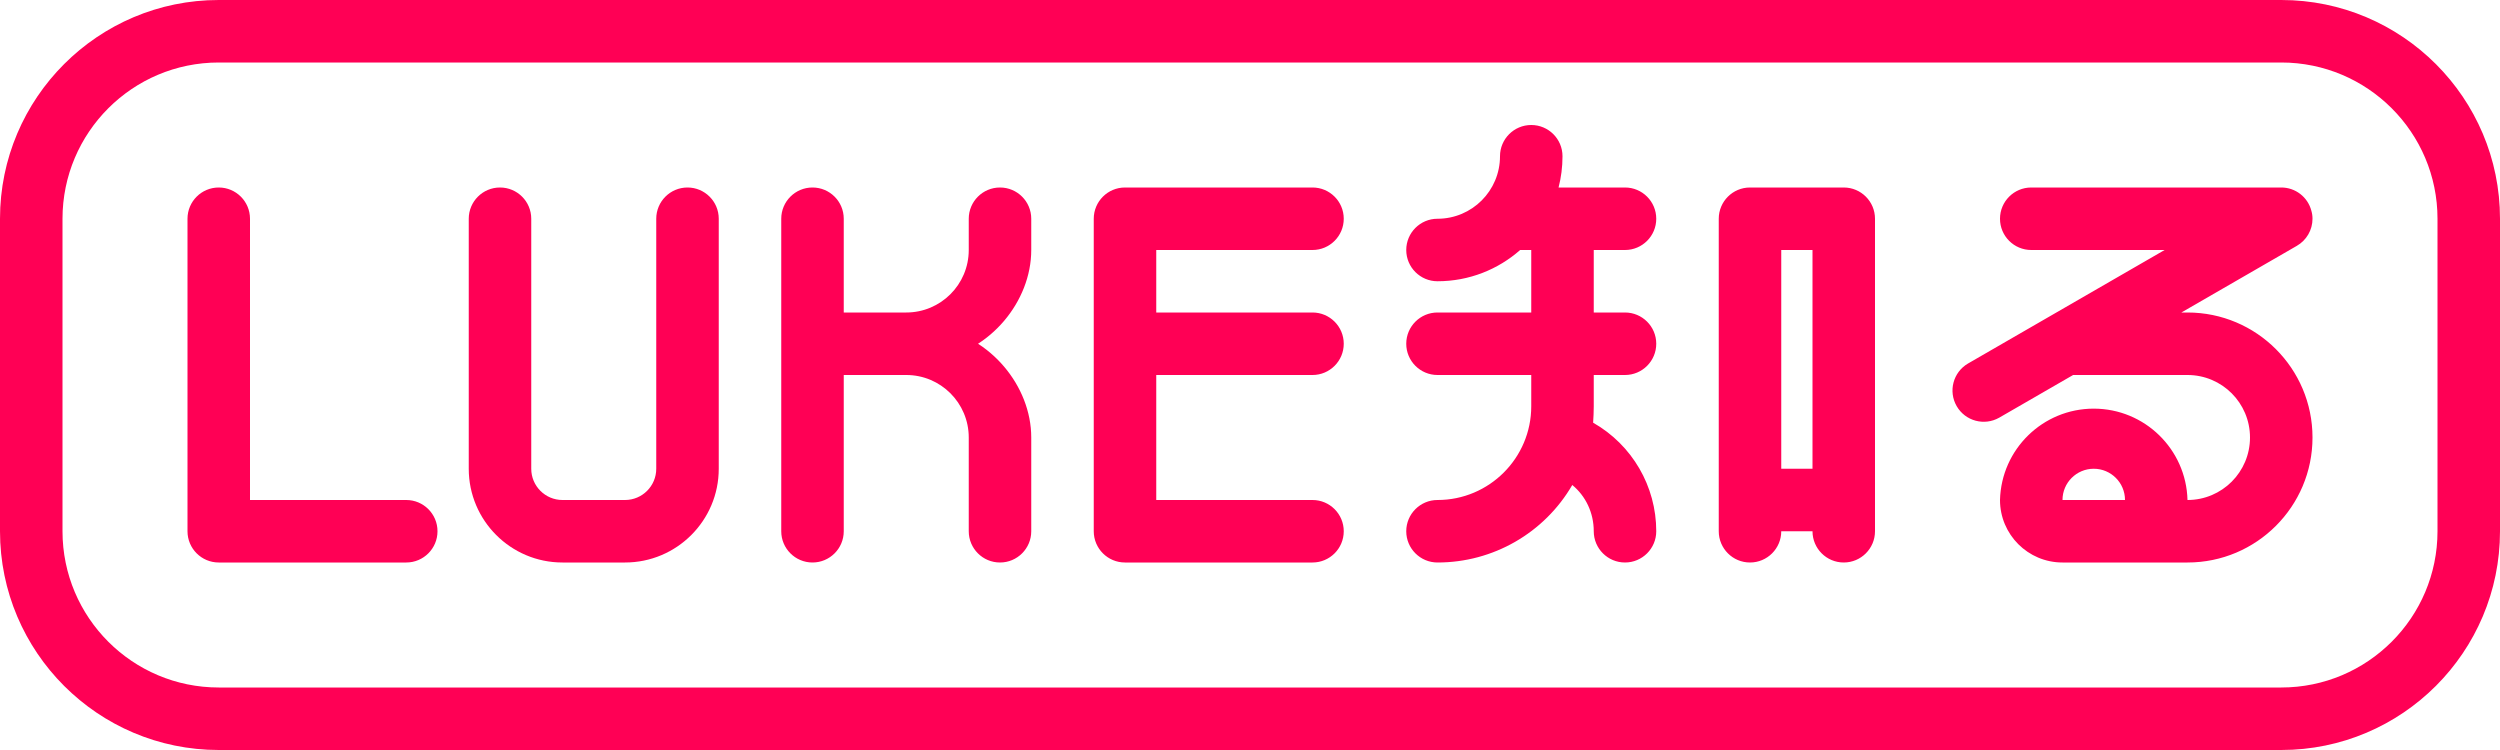
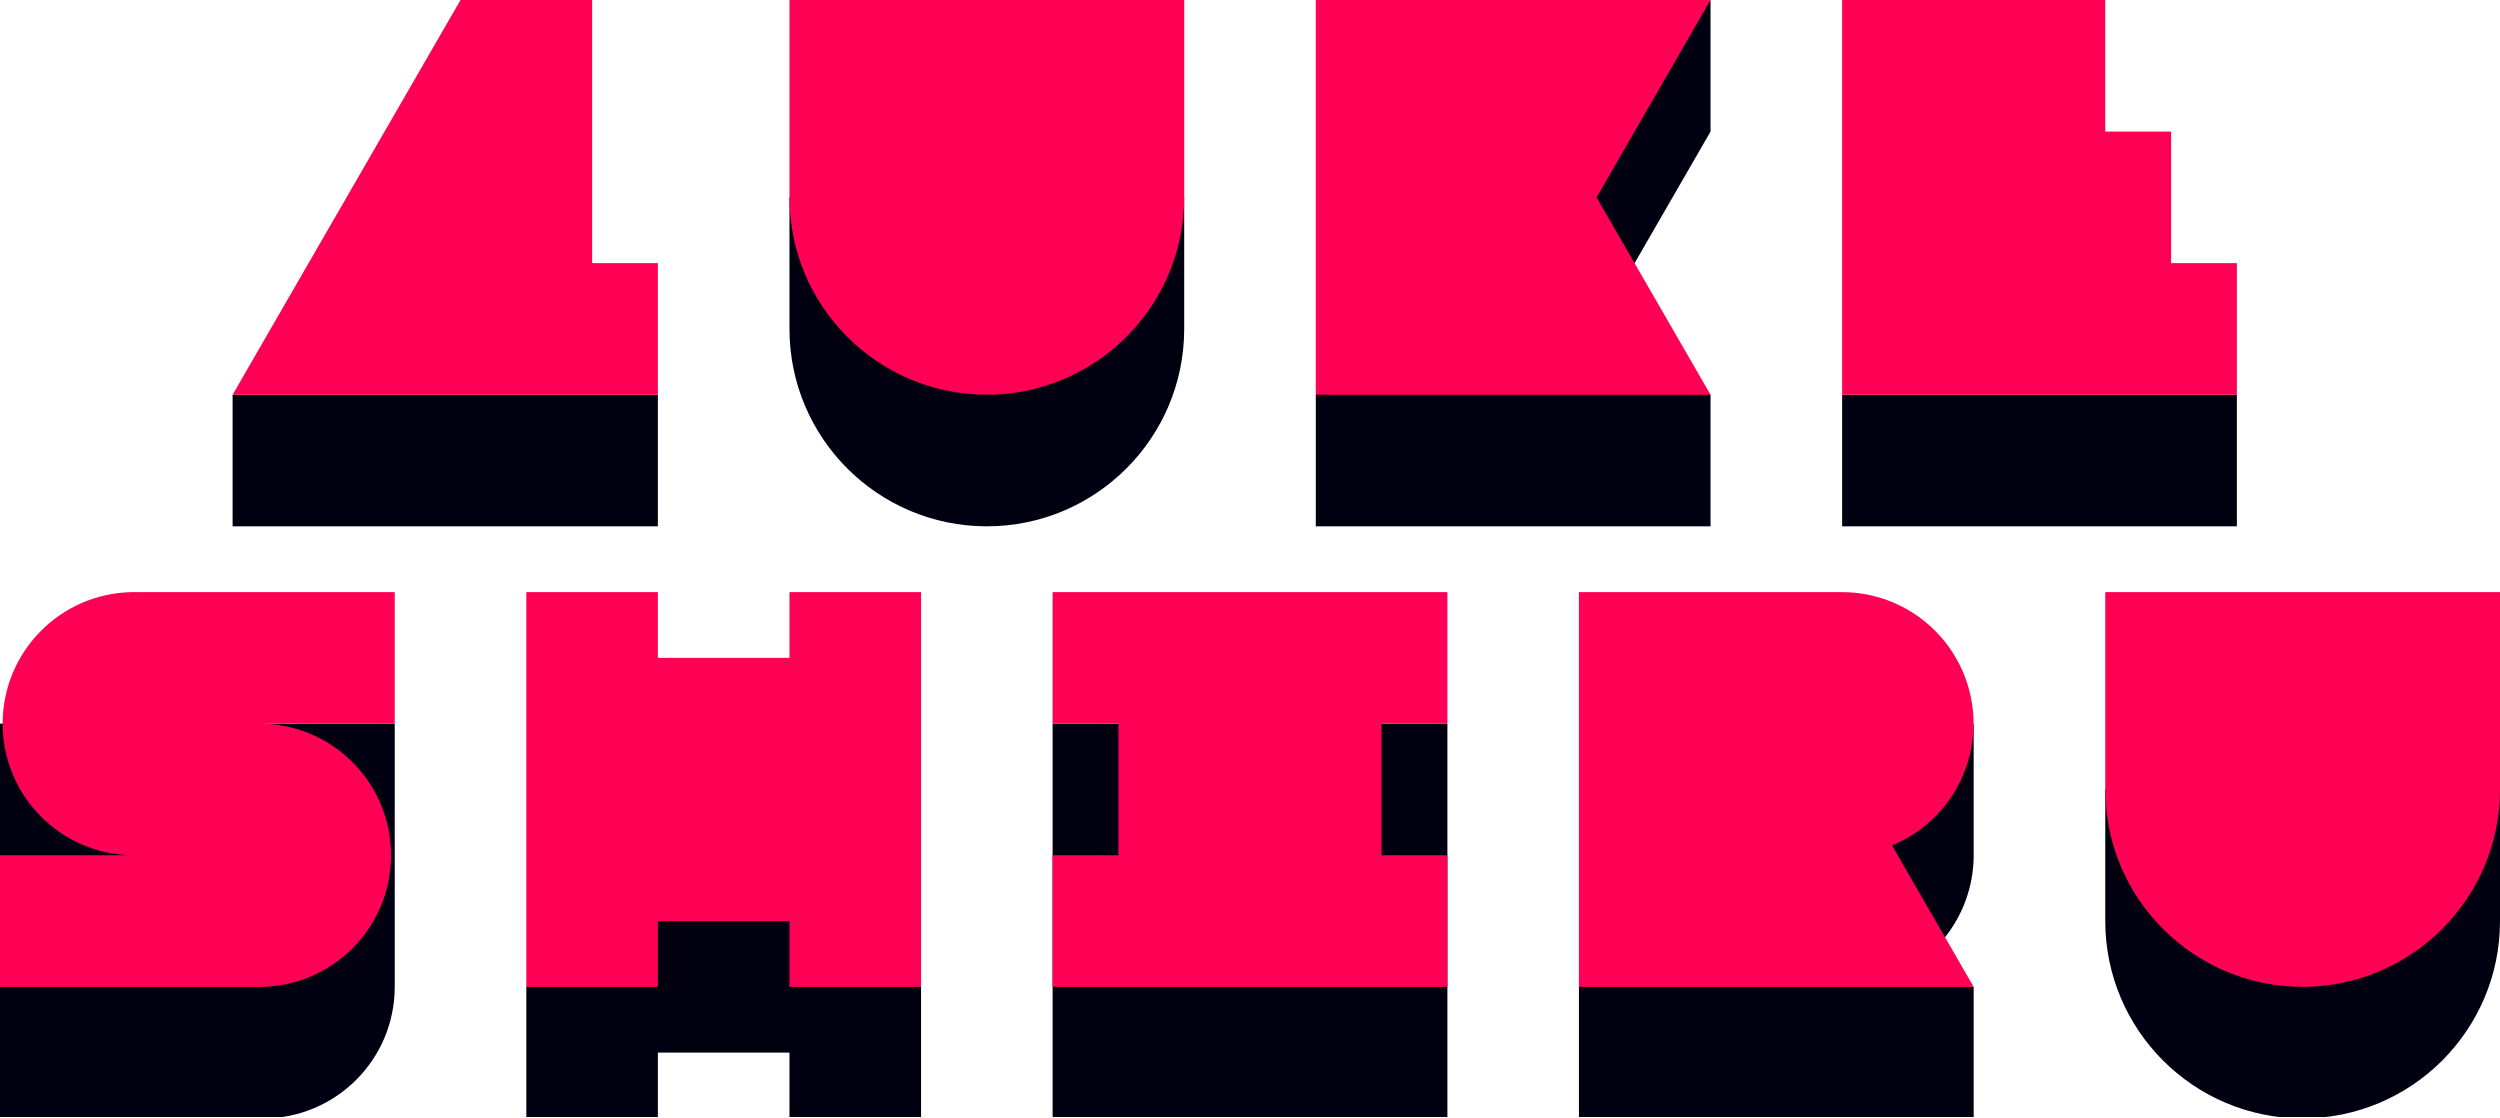
- <svg xmlns="http://www.w3.org/2000/svg" viewBox="0 0 80 24">
-   <g fill="#F05">
-     <path d="M80 7v10c0 3.863-3.137 7-7 7H7c-3.863 0-7-3.137-7-7V7c0-3.863 3.137-7 7-7h66c3.863 0 7 3.137 7 7zm-2 0v10c0 2.76-2.24 5-5 5H7c-2.76 0-5-2.24-5-5V7c0-2.76 2.24-5 5-5h66c2.76 0 5 2.24 5 5z" fill-rule="evenodd" />
-     <g fill-rule="evenodd">
-       <path d="M49.874 6H52a1 1 0 010 2h-1v2h1a1 1 0 010 2h-1v1c0 .177-.009.351-.02.526A3.995 3.995 0 0153 17a1 1 0 01-2 0c0-.594-.26-1.129-.687-1.48A4.985 4.985 0 0146 18a1 1 0 010-2c1.656 0 3-1.344 3-3v-1h-3a1 1 0 010-2h3V8h-.355c-.706.622-1.632 1-2.645 1a1 1 0 010-2 2 2 0 002-2 1 1 0 012 0c0 .345-.044.68-.126 1zM57 15V8h1v7h-1zm1 2h-1a1 1 0 01-2 0V7a1 1 0 011-1h3a1 1 0 011 1v10a1 1 0 01-2 0zM69.268 8l-6.294 3.634a1 1 0 001 1.732L66.34 12H70a2 2 0 010 4h-4a1 1 0 012 0h2a3.001 3.001 0 00-6 0 2 2 0 002 2h4c2.208 0 4-1.792 4-4s-1.792-4-4-4h-.196l3.691-2.131A.999.999 0 0074 7a.875.875 0 00-.037-.258A.995.995 0 0073 6h-8a1 1 0 000 2h4.268z" />
-     </g>
-     <path d="M42 6h-6a1 1 0 00-1 1v10a1 1 0 001 1h6a1 1 0 000-2h-5v-4h5a1 1 0 000-2h-5V8h5a1 1 0 000-2zM25 17V7a1 1 0 012 0v3h2a2 2 0 002-2V7a1 1 0 012 0v1c0 1.656-1.326 3.221-2.959 3.493L27 12v-2l3.041.507C31.674 10.779 33 12.344 33 14v3a1 1 0 01-2 0v-3a2 2 0 00-2-2h-2v5a1 1 0 01-2 0zM23 7v8c0 1.656-1.344 3-3 3h-2c-1.656 0-3-1.344-3-3V7a1 1 0 012 0v8a1 1 0 001 1h2a1 1 0 001-1V7a1 1 0 012 0zM13 16H8V7a1 1 0 00-2 0v10a1 1 0 001 1h6a1 1 0 000-2z" />
+ <svg xmlns="http://www.w3.org/2000/svg" viewBox="0 0 47 21">
+   <defs />
+   <defs>
+     <clipPath id="a">
+       <path d="M0 0h47v21H0z" />
+     </clipPath>
+   </defs>
+   <g fill-rule="evenodd" clip-path="url(#a)">
+     <path fill="#001" d="M37.105 16.079a2.475 2.475 0 01-1.535 2.289l1.535.185v2.473h-7.421v-2.473l7.421-4.948v2.474zm-7.089-9.895l2.142-3.71V0l-7.421 7.421v2.474h7.421V7.421l-2.142-1.237zM12.368 9.895V7.421H4.373v2.474h7.995zm-4.947 3.71v4.948a2.474 2.474 0 01-2.474 2.473H0v-7.421h7.421zm34.632-3.71h-7.421V7.421h7.421v2.474zM14.842 6.184a3.713 3.713 0 003.711 3.711 3.712 3.712 0 003.71-3.711V3.711h-7.421v2.473zm24.737 11.132a3.712 3.712 0 003.71 3.71A3.712 3.712 0 0047 17.316v-2.474h-7.421v2.474zm-19.79 3.71h7.422v-7.421h-7.422v7.421zm-4.947-3.71h-2.474l-2.473 1.237v2.473h2.473v-1.237h2.474v1.237h2.474v-2.473l-2.474-1.237z" />
+     <path fill="#F05" d="M12.368 7.421H4.373L8.658 0h2.474v4.947h1.236v2.474zm29.685 0h-7.421V0h4.947v2.474h1.237v2.473h1.237v2.474zm-27.211-3.71a3.713 3.713 0 003.711 3.71 3.712 3.712 0 003.71-3.71V0h-7.421v3.711zm15.174 0l2.142 3.71h-7.421V0h7.421l-2.142 3.711zm9.563 11.131a3.713 3.713 0 003.71 3.711A3.713 3.713 0 0047 14.842v-3.71h-7.421v3.71zm-19.79-3.71v2.473h1.237v2.474h-1.237v2.474h7.422v-2.474h-1.237v-2.474h1.237v-2.473h-7.422zm-2.473 0h-2.474v1.236h-2.474v-1.236H9.895v7.421h2.473v-1.237h2.474v1.237h2.474v-7.421zm17.316 0a2.474 2.474 0 01.938 4.762l1.535 2.659h-7.421v-7.421h4.948zM4.947 18.553a2.475 2.475 0 000-4.948h2.474v-2.473H2.474a2.474 2.474 0 000 4.947H0v2.474h4.947z" />
  </g>
</svg>
